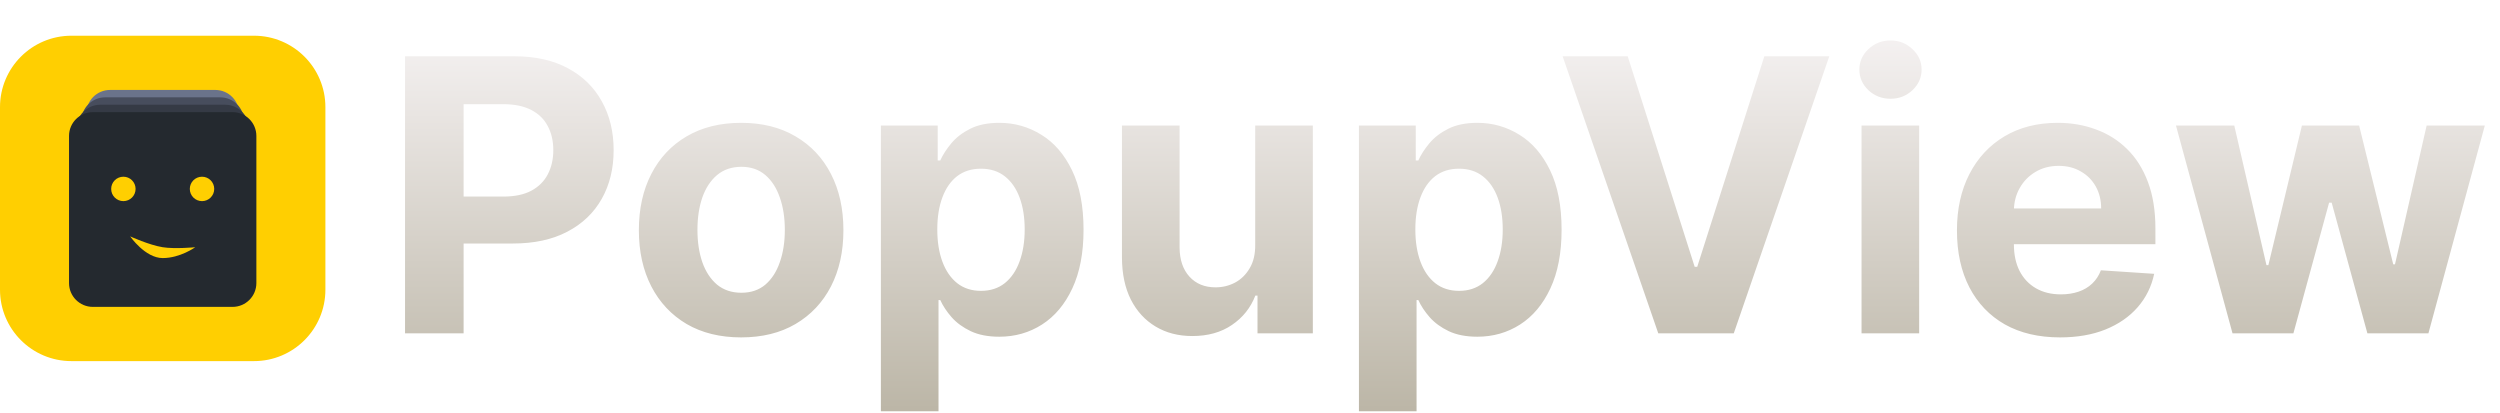
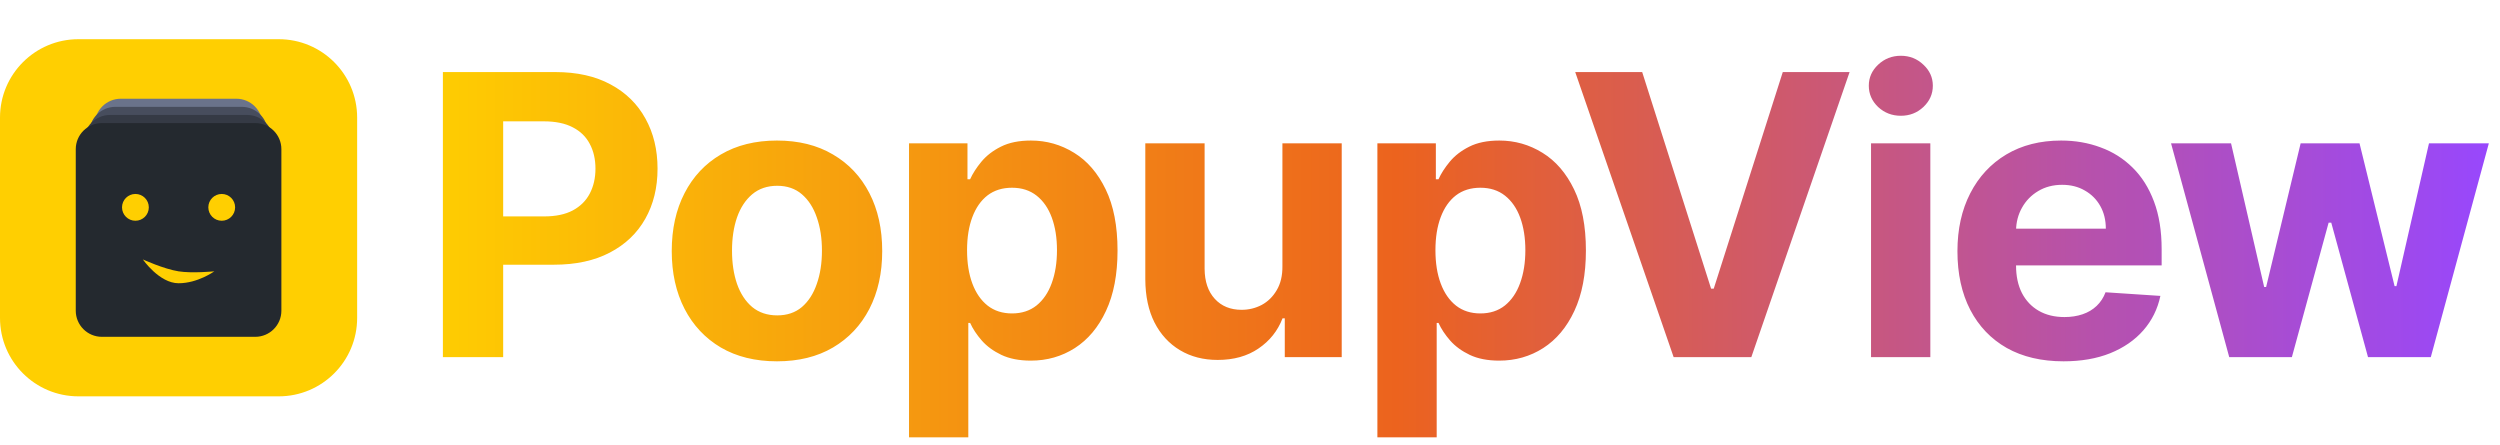
- <svg xmlns="http://www.w3.org/2000/svg" width="315" height="52" viewBox="0 0 315 52" fill="none">
+ <svg xmlns="http://www.w3.org/2000/svg" width="287" height="51" viewBox="0 0 287 51" fill="none">
  <rect y="4.5" width="41" height="41" rx="9" fill="#FFCF01" />
  <rect x="10.871" y="11.333" width="19.258" height="14.598" rx="3" fill="#6A738B" />
  <rect x="10.25" y="12.265" width="20.5" height="14.288" rx="3" fill="#474D5D" />
  <rect x="9.629" y="13.197" width="21.742" height="14.598" rx="3" fill="#353A45" />
  <rect x="8.697" y="14.129" width="23.606" height="24.538" rx="3" fill="#24292F" />
  <path d="M20.5 31.15C18.79 30.878 16.4 29.783 16.4 29.783C16.4 29.783 18.288 32.517 20.5 32.517C22.712 32.517 24.6 31.15 24.6 31.15C24.6 31.15 22.046 31.396 20.5 31.15Z" fill="#FFCF01" />
  <ellipse cx="25.454" cy="23.804" rx="1.538" ry="1.538" fill="#FFCF01" />
  <circle cx="15.546" cy="23.804" r="1.538" fill="#FFCF01" />
-   <path d="M51.034 42V7.091H64.807C67.454 7.091 69.71 7.597 71.574 8.608C73.438 9.608 74.858 11 75.835 12.784C76.824 14.557 77.318 16.602 77.318 18.921C77.318 21.239 76.818 23.284 75.818 25.057C74.818 26.829 73.369 28.21 71.472 29.199C69.585 30.188 67.301 30.682 64.619 30.682H55.841V24.767H63.426C64.847 24.767 66.017 24.523 66.938 24.034C67.869 23.534 68.562 22.847 69.017 21.972C69.483 21.085 69.716 20.068 69.716 18.921C69.716 17.761 69.483 16.75 69.017 15.886C68.562 15.011 67.869 14.335 66.938 13.858C66.006 13.369 64.824 13.125 63.392 13.125H58.415V42H51.034ZM93.383 42.511C90.736 42.511 88.446 41.949 86.514 40.824C84.594 39.688 83.111 38.108 82.065 36.085C81.02 34.051 80.497 31.693 80.497 29.011C80.497 26.307 81.02 23.943 82.065 21.921C83.111 19.886 84.594 18.307 86.514 17.182C88.446 16.046 90.736 15.477 93.383 15.477C96.031 15.477 98.315 16.046 100.236 17.182C102.168 18.307 103.656 19.886 104.702 21.921C105.747 23.943 106.27 26.307 106.27 29.011C106.27 31.693 105.747 34.051 104.702 36.085C103.656 38.108 102.168 39.688 100.236 40.824C98.315 41.949 96.031 42.511 93.383 42.511ZM93.418 36.886C94.622 36.886 95.628 36.545 96.435 35.864C97.242 35.17 97.849 34.227 98.258 33.034C98.679 31.841 98.889 30.483 98.889 28.96C98.889 27.438 98.679 26.079 98.258 24.886C97.849 23.693 97.242 22.75 96.435 22.057C95.628 21.364 94.622 21.017 93.418 21.017C92.202 21.017 91.179 21.364 90.349 22.057C89.531 22.75 88.912 23.693 88.492 24.886C88.082 26.079 87.878 27.438 87.878 28.96C87.878 30.483 88.082 31.841 88.492 33.034C88.912 34.227 89.531 35.17 90.349 35.864C91.179 36.545 92.202 36.886 93.418 36.886ZM110.991 51.818V15.818H118.151V20.216H118.474C118.793 19.511 119.253 18.796 119.855 18.068C120.469 17.329 121.264 16.716 122.241 16.227C123.23 15.727 124.457 15.477 125.923 15.477C127.832 15.477 129.594 15.977 131.207 16.977C132.821 17.966 134.111 19.46 135.077 21.46C136.043 23.449 136.526 25.943 136.526 28.943C136.526 31.864 136.054 34.33 135.111 36.341C134.179 38.341 132.906 39.858 131.293 40.892C129.69 41.915 127.895 42.426 125.906 42.426C124.497 42.426 123.298 42.193 122.31 41.727C121.332 41.261 120.531 40.676 119.906 39.972C119.281 39.256 118.804 38.534 118.474 37.807H118.253V51.818H110.991ZM118.099 28.909C118.099 30.466 118.315 31.824 118.747 32.983C119.179 34.142 119.804 35.045 120.622 35.693C121.44 36.33 122.435 36.648 123.605 36.648C124.787 36.648 125.787 36.324 126.605 35.676C127.423 35.017 128.043 34.108 128.463 32.949C128.895 31.778 129.111 30.432 129.111 28.909C129.111 27.398 128.901 26.068 128.48 24.921C128.06 23.773 127.44 22.875 126.622 22.227C125.804 21.579 124.798 21.256 123.605 21.256C122.423 21.256 121.423 21.568 120.605 22.193C119.798 22.818 119.179 23.704 118.747 24.852C118.315 26 118.099 27.352 118.099 28.909ZM158.156 30.852V15.818H165.418V42H158.446V37.244H158.173C157.582 38.778 156.599 40.011 155.224 40.943C153.861 41.875 152.196 42.341 150.23 42.341C148.48 42.341 146.94 41.943 145.611 41.148C144.281 40.352 143.241 39.222 142.491 37.756C141.753 36.29 141.378 34.534 141.366 32.489V15.818H148.628V31.193C148.639 32.739 149.054 33.96 149.872 34.858C150.69 35.756 151.787 36.205 153.162 36.205C154.037 36.205 154.855 36.006 155.616 35.608C156.378 35.199 156.991 34.597 157.457 33.801C157.935 33.006 158.168 32.023 158.156 30.852ZM171.226 51.818V15.818H178.385V20.216H178.709C179.027 19.511 179.487 18.796 180.089 18.068C180.703 17.329 181.499 16.716 182.476 16.227C183.464 15.727 184.692 15.477 186.158 15.477C188.067 15.477 189.828 15.977 191.442 16.977C193.055 17.966 194.345 19.46 195.311 21.46C196.277 23.449 196.76 25.943 196.76 28.943C196.76 31.864 196.288 34.33 195.345 36.341C194.413 38.341 193.141 39.858 191.527 40.892C189.925 41.915 188.129 42.426 186.141 42.426C184.732 42.426 183.533 42.193 182.544 41.727C181.567 41.261 180.766 40.676 180.141 39.972C179.516 39.256 179.038 38.534 178.709 37.807H178.487V51.818H171.226ZM178.334 28.909C178.334 30.466 178.55 31.824 178.982 32.983C179.413 34.142 180.038 35.045 180.857 35.693C181.675 36.33 182.669 36.648 183.839 36.648C185.021 36.648 186.021 36.324 186.839 35.676C187.658 35.017 188.277 34.108 188.697 32.949C189.129 31.778 189.345 30.432 189.345 28.909C189.345 27.398 189.135 26.068 188.714 24.921C188.294 23.773 187.675 22.875 186.857 22.227C186.038 21.579 185.033 21.256 183.839 21.256C182.658 21.256 181.658 21.568 180.839 22.193C180.033 22.818 179.413 23.704 178.982 24.852C178.55 26 178.334 27.352 178.334 28.909ZM205.091 7.091L213.528 33.614H213.852L222.307 7.091H230.489L218.455 42H208.943L196.892 7.091H205.091ZM234.554 42V15.818H241.815V42H234.554ZM238.202 12.443C237.122 12.443 236.196 12.085 235.423 11.369C234.662 10.642 234.281 9.773 234.281 8.761C234.281 7.761 234.662 6.903 235.423 6.188C236.196 5.46 237.122 5.097 238.202 5.097C239.281 5.097 240.202 5.46 240.963 6.188C241.736 6.903 242.122 7.761 242.122 8.761C242.122 9.773 241.736 10.642 240.963 11.369C240.202 12.085 239.281 12.443 238.202 12.443ZM259.564 42.511C256.871 42.511 254.553 41.966 252.609 40.875C250.678 39.773 249.189 38.216 248.143 36.205C247.098 34.182 246.575 31.79 246.575 29.028C246.575 26.335 247.098 23.972 248.143 21.938C249.189 19.903 250.661 18.318 252.558 17.182C254.467 16.046 256.706 15.477 259.274 15.477C261.001 15.477 262.609 15.756 264.098 16.312C265.598 16.858 266.905 17.682 268.018 18.784C269.143 19.886 270.018 21.273 270.643 22.943C271.268 24.602 271.581 26.546 271.581 28.773V30.767H249.473V26.267H264.746C264.746 25.222 264.518 24.296 264.064 23.489C263.609 22.682 262.979 22.051 262.172 21.597C261.376 21.131 260.45 20.898 259.393 20.898C258.291 20.898 257.314 21.153 256.462 21.665C255.621 22.165 254.962 22.841 254.484 23.693C254.007 24.534 253.763 25.472 253.751 26.506V30.784C253.751 32.08 253.99 33.199 254.467 34.142C254.956 35.085 255.643 35.812 256.53 36.324C257.416 36.835 258.467 37.091 259.683 37.091C260.49 37.091 261.229 36.977 261.899 36.75C262.57 36.523 263.143 36.182 263.621 35.727C264.098 35.273 264.462 34.716 264.712 34.057L271.428 34.5C271.087 36.114 270.388 37.523 269.331 38.727C268.286 39.92 266.933 40.852 265.274 41.523C263.626 42.182 261.723 42.511 259.564 42.511ZM281.297 42L274.172 15.818H281.518L285.575 33.409H285.814L290.041 15.818H297.251L301.547 33.307H301.768L305.757 15.818H313.087L305.979 42H298.291L293.791 25.534H293.467L288.967 42H281.297Z" fill="url(#paint0_linear_4_3083)" />
+   <path d="M50.844 41V8.273H63.756C66.239 8.273 68.353 8.747 70.1 9.695C71.848 10.633 73.179 11.938 74.096 13.61C75.022 15.272 75.486 17.19 75.486 19.363C75.486 21.536 75.017 23.454 74.079 25.116C73.142 26.778 71.784 28.072 70.005 28.999C68.236 29.926 66.095 30.389 63.581 30.389H55.351V24.844H62.462C63.794 24.844 64.891 24.615 65.754 24.157C66.627 23.688 67.277 23.044 67.704 22.223C68.14 21.392 68.359 20.439 68.359 19.363C68.359 18.276 68.14 17.328 67.704 16.518C67.277 15.698 66.627 15.064 65.754 14.617C64.88 14.159 63.772 13.93 62.43 13.93H57.764V41H50.844ZM89.197 41.479C86.715 41.479 84.568 40.952 82.757 39.897C80.957 38.832 79.566 37.351 78.586 35.455C77.606 33.548 77.116 31.337 77.116 28.823C77.116 26.288 77.606 24.072 78.586 22.175C79.566 20.268 80.957 18.788 82.757 17.733C84.568 16.668 86.715 16.135 89.197 16.135C91.679 16.135 93.821 16.668 95.621 17.733C97.432 18.788 98.828 20.268 99.808 22.175C100.788 24.072 101.278 26.288 101.278 28.823C101.278 31.337 100.788 33.548 99.808 35.455C98.828 37.351 97.432 38.832 95.621 39.897C93.821 40.952 91.679 41.479 89.197 41.479ZM89.229 36.206C90.358 36.206 91.301 35.886 92.058 35.247C92.814 34.597 93.384 33.713 93.767 32.594C94.162 31.476 94.359 30.203 94.359 28.775C94.359 27.348 94.162 26.075 93.767 24.956C93.384 23.837 92.814 22.953 92.058 22.303C91.301 21.653 90.358 21.328 89.229 21.328C88.089 21.328 87.13 21.653 86.353 22.303C85.585 22.953 85.005 23.837 84.611 24.956C84.227 26.075 84.035 27.348 84.035 28.775C84.035 30.203 84.227 31.476 84.611 32.594C85.005 33.713 85.585 34.597 86.353 35.247C87.13 35.886 88.089 36.206 89.229 36.206ZM104.355 50.205V16.454H111.066V20.577H111.37C111.668 19.917 112.1 19.246 112.664 18.564C113.239 17.871 113.985 17.296 114.901 16.838C115.828 16.369 116.979 16.135 118.353 16.135C120.143 16.135 121.794 16.604 123.307 17.541C124.82 18.468 126.029 19.869 126.934 21.744C127.84 23.608 128.293 25.947 128.293 28.759C128.293 31.497 127.851 33.809 126.966 35.695C126.093 37.57 124.9 38.992 123.387 39.961C121.885 40.92 120.201 41.4 118.337 41.4C117.016 41.4 115.892 41.181 114.965 40.744C114.049 40.307 113.298 39.759 112.712 39.098C112.126 38.427 111.679 37.751 111.37 37.069H111.162V50.205H104.355ZM111.018 28.727C111.018 30.187 111.221 31.46 111.625 32.547C112.03 33.633 112.616 34.48 113.383 35.087C114.15 35.684 115.082 35.982 116.18 35.982C117.288 35.982 118.225 35.679 118.992 35.071C119.759 34.453 120.34 33.601 120.734 32.515C121.139 31.417 121.341 30.155 121.341 28.727C121.341 27.31 121.144 26.064 120.75 24.988C120.356 23.912 119.775 23.07 119.008 22.463C118.241 21.856 117.298 21.552 116.18 21.552C115.072 21.552 114.134 21.845 113.367 22.431C112.611 23.017 112.03 23.848 111.625 24.924C111.221 26 111.018 27.268 111.018 28.727ZM147.221 30.549V16.454H154.029V41H147.493V36.541H147.237C146.683 37.98 145.762 39.136 144.473 40.009C143.194 40.883 141.634 41.32 139.791 41.32C138.15 41.32 136.707 40.947 135.46 40.201C134.214 39.455 133.239 38.395 132.536 37.021C131.843 35.647 131.492 34.001 131.481 32.083V16.454H138.289V30.869C138.299 32.318 138.688 33.463 139.455 34.304C140.222 35.146 141.25 35.567 142.539 35.567C143.36 35.567 144.127 35.38 144.84 35.008C145.554 34.624 146.13 34.059 146.566 33.314C147.014 32.568 147.232 31.646 147.221 30.549ZM158.124 50.205V16.454H164.836V20.577H165.14C165.438 19.917 165.869 19.246 166.434 18.564C167.009 17.871 167.755 17.296 168.671 16.838C169.598 16.369 170.749 16.135 172.123 16.135C173.913 16.135 175.564 16.604 177.077 17.541C178.589 18.468 179.799 19.869 180.704 21.744C181.61 23.608 182.062 25.947 182.062 28.759C182.062 31.497 181.62 33.809 180.736 35.695C179.863 37.57 178.669 38.992 177.157 39.961C175.654 40.92 173.971 41.4 172.107 41.4C170.786 41.4 169.662 41.181 168.735 40.744C167.819 40.307 167.068 39.759 166.482 39.098C165.896 38.427 165.448 37.751 165.14 37.069H164.932V50.205H158.124ZM164.788 28.727C164.788 30.187 164.99 31.46 165.395 32.547C165.8 33.633 166.386 34.48 167.153 35.087C167.92 35.684 168.852 35.982 169.95 35.982C171.057 35.982 171.995 35.679 172.762 35.071C173.529 34.453 174.11 33.601 174.504 32.515C174.909 31.417 175.111 30.155 175.111 28.727C175.111 27.31 174.914 26.064 174.52 24.988C174.126 23.912 173.545 23.07 172.778 22.463C172.011 21.856 171.068 21.552 169.95 21.552C168.842 21.552 167.904 21.845 167.137 22.431C166.381 23.017 165.8 23.848 165.395 24.924C164.99 26 164.788 27.268 164.788 28.727ZM188.523 8.273L196.433 33.138H196.737L204.663 8.273H212.333L201.051 41H192.134L180.836 8.273H188.523ZM214.794 41V16.454H221.602V41H214.794ZM218.214 13.29C217.202 13.29 216.334 12.955 215.609 12.284C214.896 11.602 214.539 10.787 214.539 9.839C214.539 8.901 214.896 8.097 215.609 7.426C216.334 6.744 217.202 6.403 218.214 6.403C219.226 6.403 220.089 6.744 220.803 7.426C221.527 8.097 221.89 8.901 221.89 9.839C221.89 10.787 221.527 11.602 220.803 12.284C220.089 12.955 219.226 13.29 218.214 13.29ZM236.891 41.479C234.366 41.479 232.193 40.968 230.371 39.945C228.56 38.912 227.165 37.452 226.185 35.567C225.204 33.67 224.714 31.428 224.714 28.839C224.714 26.314 225.204 24.098 226.185 22.191C227.165 20.284 228.544 18.798 230.323 17.733C232.113 16.668 234.212 16.135 236.62 16.135C238.239 16.135 239.746 16.396 241.142 16.918C242.548 17.429 243.773 18.202 244.817 19.235C245.872 20.268 246.692 21.568 247.278 23.134C247.864 24.69 248.157 26.511 248.157 28.599V30.469H227.431V26.25H241.749C241.749 25.27 241.536 24.402 241.11 23.646C240.684 22.889 240.093 22.298 239.336 21.872C238.59 21.435 237.722 21.217 236.731 21.217C235.698 21.217 234.782 21.456 233.983 21.936C233.194 22.404 232.577 23.038 232.129 23.837C231.682 24.626 231.453 25.505 231.442 26.474V30.485C231.442 31.7 231.666 32.749 232.113 33.633C232.571 34.517 233.216 35.199 234.047 35.679C234.878 36.158 235.863 36.398 237.003 36.398C237.759 36.398 238.452 36.291 239.08 36.078C239.709 35.865 240.247 35.545 240.694 35.119C241.142 34.693 241.483 34.171 241.717 33.553L248.013 33.969C247.694 35.481 247.039 36.803 246.048 37.932C245.068 39.05 243.8 39.924 242.245 40.553C240.7 41.17 238.915 41.479 236.891 41.479ZM255.916 41L249.236 16.454H256.124L259.927 32.946H260.151L264.114 16.454H270.873L274.9 32.85H275.108L278.847 16.454H285.719L279.055 41H271.848L267.629 25.563H267.326L263.107 41H255.916Z" fill="url(#paint0_linear_4_3083)" />
  <defs>
-     <linearGradient id="paint0_linear_4_3083" x1="181.5" y1="-4" x2="181.5" y2="54" gradientUnits="userSpaceOnUse">
-       <stop stop-color="#FFFCFF" />
-       <stop offset="1" stop-color="#B9B3A3" />
+     <linearGradient id="paint0_linear_4_3083" x1="287" y1="25" x2="48" y2="25" gradientUnits="userSpaceOnUse">
+       <stop stop-color="#9747FF" />
+       <stop offset="0.53" stop-color="#EC631E" />
+       <stop offset="1" stop-color="#FFCF01" />
    </linearGradient>
  </defs>
</svg>
